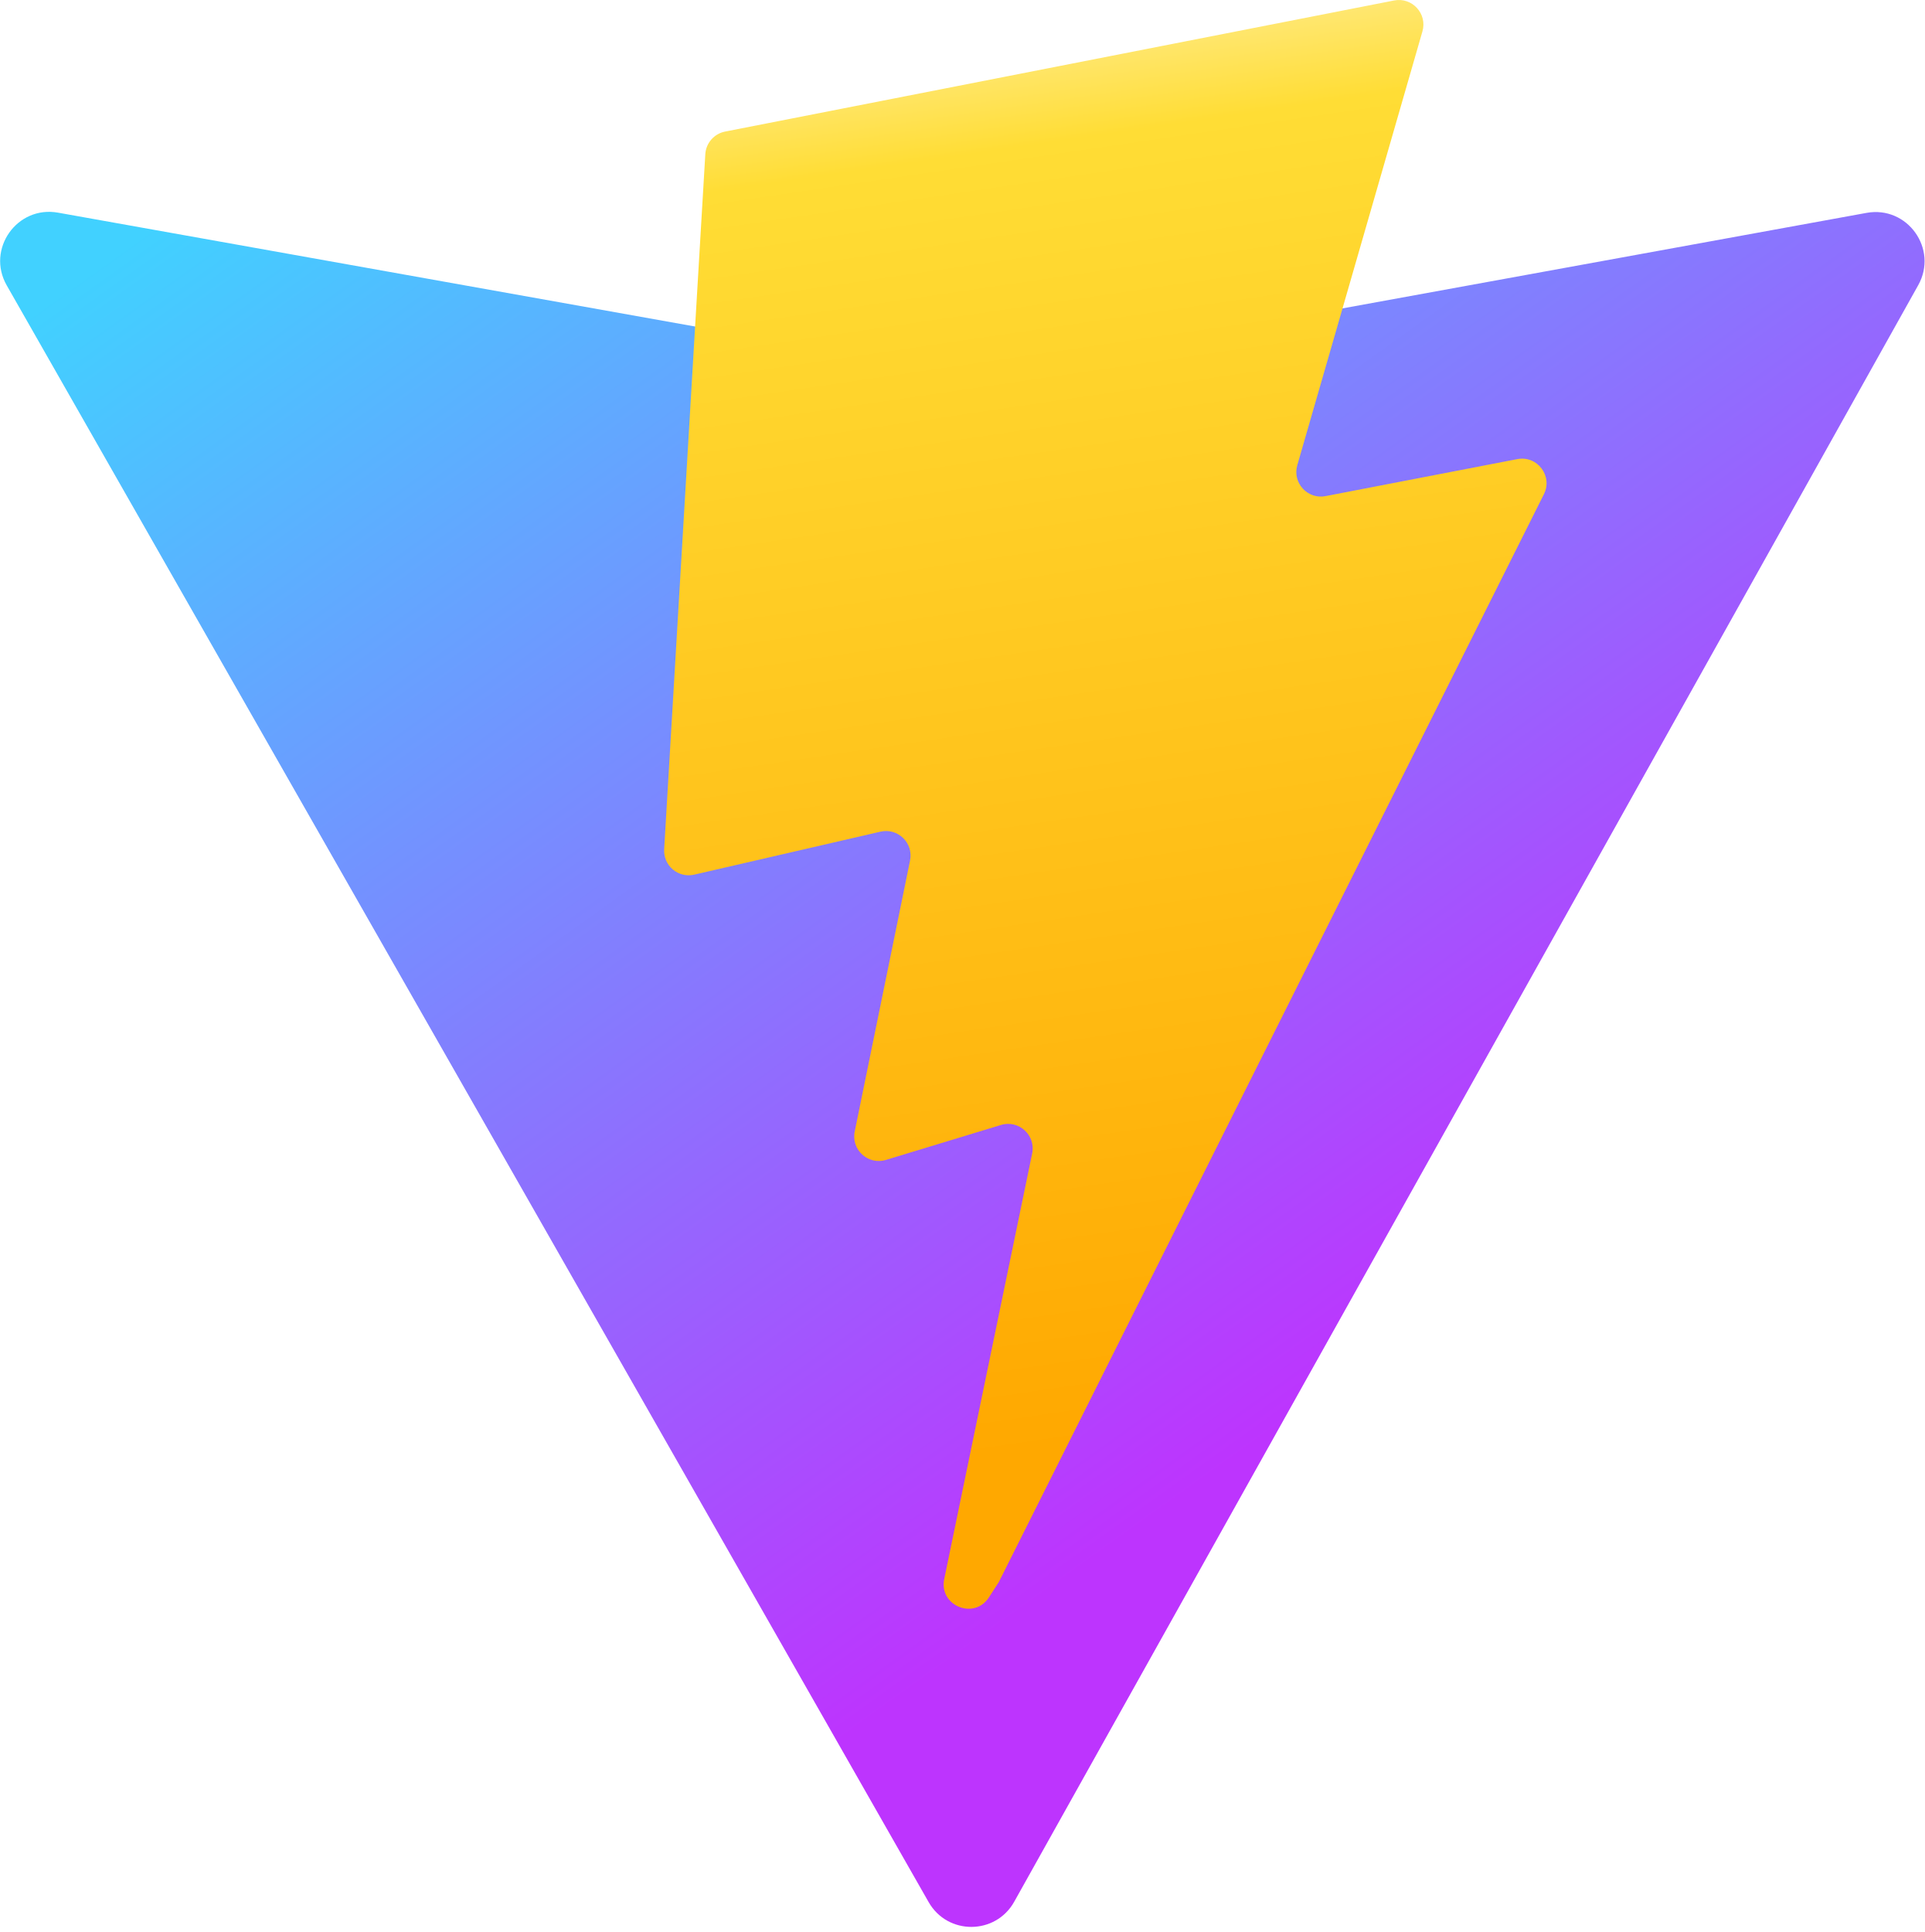
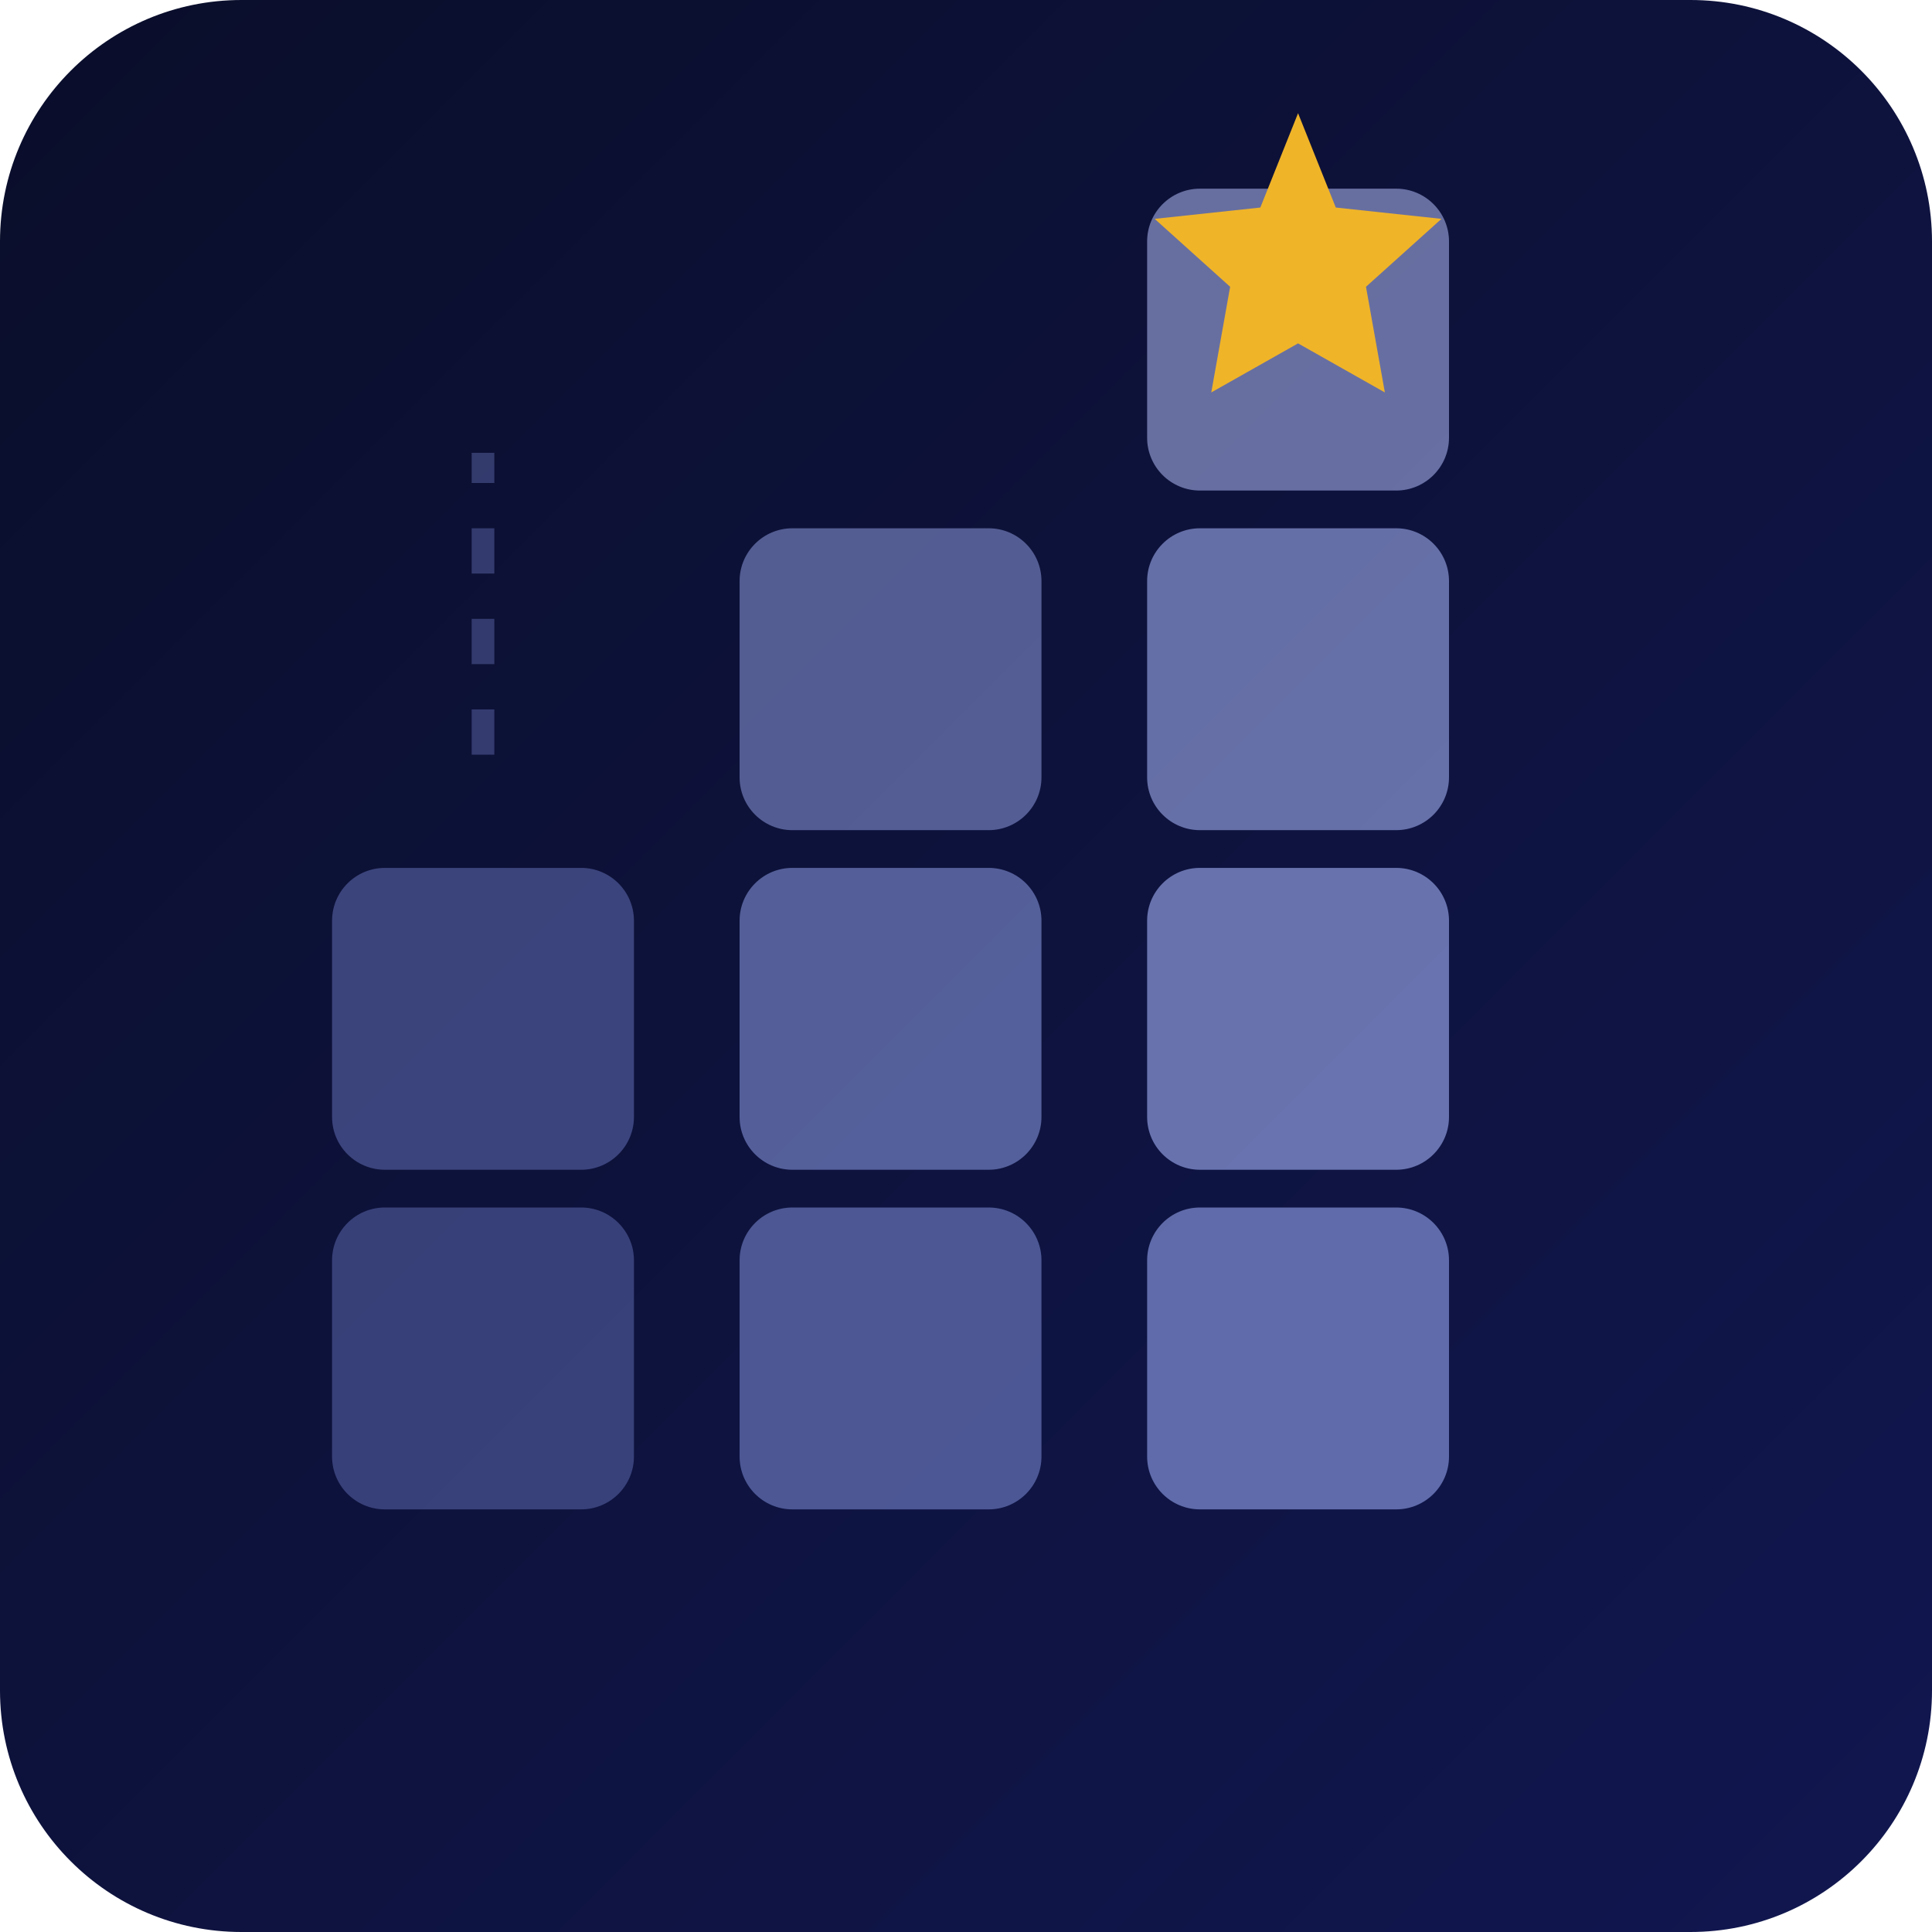
- <svg xmlns="http://www.w3.org/2000/svg" aria-hidden="true" role="img" class="iconify iconify--logos" width="31.88" height="32" preserveAspectRatio="xMidYMid meet" viewBox="0 0 256 257">
+ <svg xmlns="http://www.w3.org/2000/svg" viewBox="0 0 512 512">
  <defs>
-     <linearGradient id="IconifyId1813088fe1fbc01fb466" x1="-.828%" x2="57.636%" y1="7.652%" y2="78.411%">
-       <stop offset="0%" stop-color="#41D1FF" />
-       <stop offset="100%" stop-color="#BD34FE" />
-     </linearGradient>
-     <linearGradient id="IconifyId1813088fe1fbc01fb467" x1="43.376%" x2="50.316%" y1="2.242%" y2="89.03%">
-       <stop offset="0%" stop-color="#FFEA83" />
-       <stop offset="8.333%" stop-color="#FFDD35" />
-       <stop offset="100%" stop-color="#FFA800" />
+     <linearGradient id="bg" x1="0" y1="0" x2="1" y2="1">
+       <stop offset="0%" stop-color="#0a0e2a" />
+       <stop offset="100%" stop-color="#111750" />
    </linearGradient>
  </defs>
-   <path fill="url(#IconifyId1813088fe1fbc01fb466)" d="M255.153 37.938L134.897 252.976c-2.483 4.44-8.862 4.466-11.382.048L.875 37.958c-2.746-4.814 1.371-10.646 6.827-9.67l120.385 21.517a6.537 6.537 0 0 0 2.322-.004l117.867-21.483c5.438-.991 9.574 4.796 6.877 9.62Z" />
-   <path fill="url(#IconifyId1813088fe1fbc01fb467)" d="M185.432.063L96.44 17.501a3.268 3.268 0 0 0-2.634 3.014l-5.474 92.456a3.268 3.268 0 0 0 3.997 3.378l24.777-5.718c2.318-.535 4.413 1.507 3.936 3.838l-7.361 36.047c-.495 2.426 1.782 4.5 4.151 3.78l15.304-4.649c2.372-.72 4.652 1.36 4.15 3.788l-11.698 56.621c-.732 3.542 3.979 5.473 5.943 2.437l1.313-2.028l72.516-144.72c1.215-2.423-.88-5.186-3.54-4.672l-25.505 4.922c-2.396.462-4.435-1.77-3.759-4.114l16.646-57.705c.677-2.35-1.37-4.583-3.769-4.113Z" />
+   <rect width="512" height="512" rx="64" fill="url(#bg)" />
+   <rect x="88" y="320" width="80" height="80" rx="14" fill="#4a5493" opacity="0.7" />
+   <rect x="88" y="230" width="80" height="80" rx="14" fill="#5a65a8" opacity="0.6" />
+   <line x1="128" y1="200" x2="128" y2="120" stroke="#5a65a8" stroke-width="6" stroke-dasharray="12,12" opacity="0.5" />
+   <rect x="196" y="320" width="80" height="80" rx="14" fill="#6674b8" opacity="0.7" />
+   <rect x="196" y="230" width="80" height="80" rx="14" fill="#7a88cc" opacity="0.65" />
+   <rect x="196" y="140" width="80" height="80" rx="14" fill="#8e9bdd" opacity="0.55" />
+   <rect x="304" y="320" width="80" height="80" rx="14" fill="#7a88cc" opacity="0.75" />
+   <rect x="304" y="230" width="80" height="80" rx="14" fill="#8e9bdd" opacity="0.7" />
+   <rect x="304" y="140" width="80" height="80" rx="14" fill="#a0adee" opacity="0.6" />
+   <rect x="304" y="50" width="80" height="80" rx="14" fill="#b0bcf5" opacity="0.55" />
+   <polygon points="344,30 354,55 382,58 362,76 367,104 344,91 321,104 326,76 306,58 334,55" fill="#f0b429" stroke="none" />
</svg>
